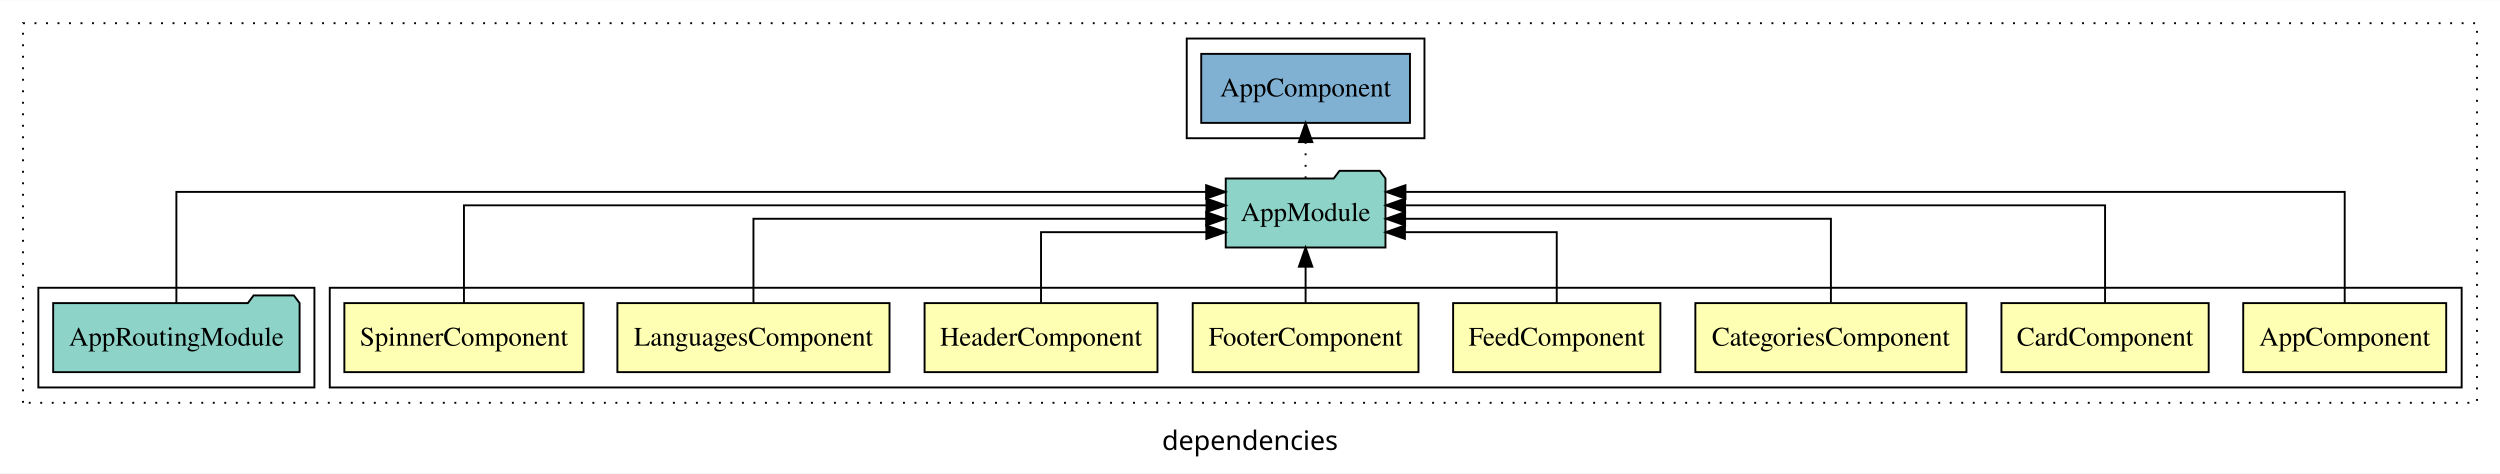
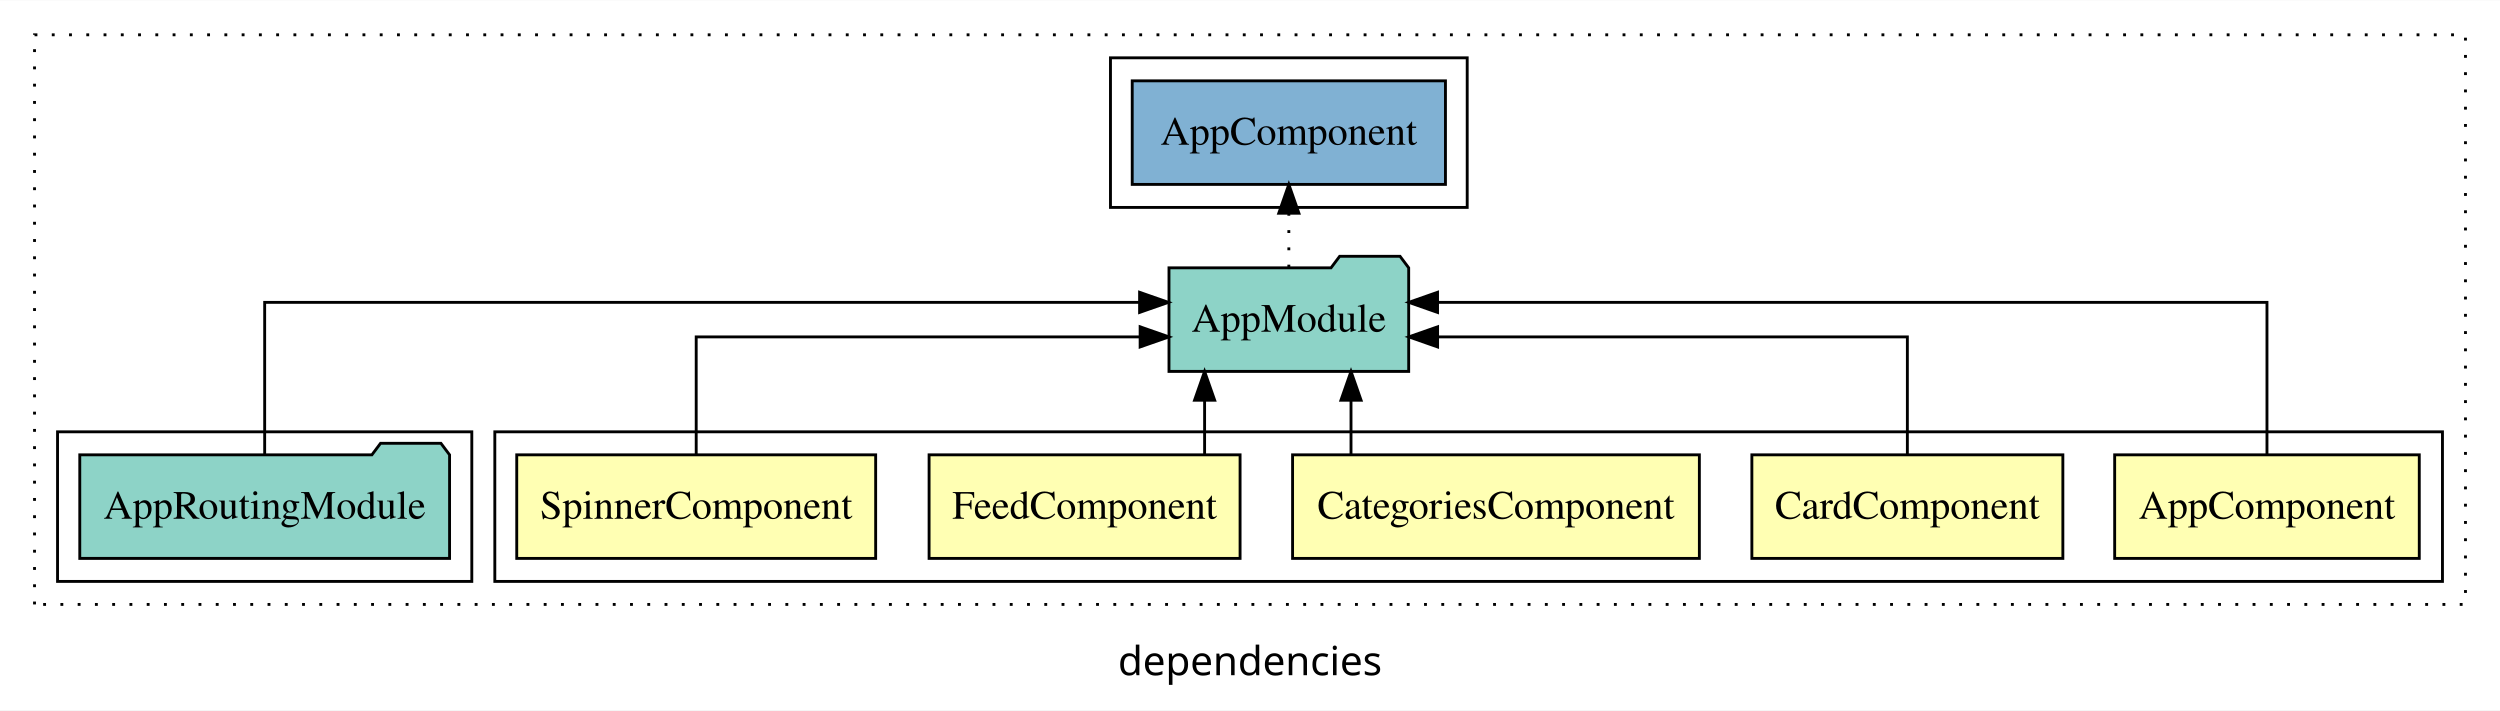
- <svg xmlns="http://www.w3.org/2000/svg" width="1304pt" height="247pt" viewBox="0.00 0.00 1304.00 246.80">
+ <svg xmlns="http://www.w3.org/2000/svg" width="869pt" height="247pt" viewBox="0.00 0.00 869.00 246.80">
  <g id="graph0" class="graph" transform="scale(1 1) rotate(0) translate(4 242.8)">
-     <polygon fill="white" stroke="transparent" points="-4,4 -4,-242.8 1300,-242.8 1300,4 -4,4" />
-     <text text-anchor="middle" x="648" y="-8.2" font-family="sans-serif" font-size="14.00">dependencies</text>
+     <polygon fill="white" stroke="transparent" points="-4,4 -4,-242.8 865,-242.8 865,4 -4,4" />
+     <text text-anchor="middle" x="430.5" y="-8.2" font-family="sans-serif" font-size="14.00">dependencies</text>
    <g id="clust1" class="cluster">
-       <polygon fill="none" stroke="black" stroke-dasharray="1,5" points="8,-32.8 8,-230.8 1288,-230.8 1288,-32.8 8,-32.8" />
+       <polygon fill="none" stroke="black" stroke-dasharray="1,5" points="8,-32.8 8,-230.8 853,-230.8 853,-32.8 8,-32.8" />
    </g>
    <g id="clust2" class="cluster">
-       <polygon fill="none" stroke="black" points="168,-40.8 168,-92.8 1280,-92.8 1280,-40.8 168,-40.8" />
+       <polygon fill="none" stroke="black" points="168,-40.8 168,-92.8 845,-92.8 845,-40.8 168,-40.8" />
    </g>
-     <g id="clust11" class="cluster">
+     <g id="clust8" class="cluster">
      <polygon fill="none" stroke="black" points="16,-40.8 16,-92.8 160,-92.8 160,-40.8 16,-40.8" />
    </g>
-     <g id="clust13" class="cluster">
-       <polygon fill="none" stroke="black" points="615,-170.8 615,-222.8 739,-222.8 739,-170.8 615,-170.8" />
+     <g id="clust10" class="cluster">
+       <polygon fill="none" stroke="black" points="382,-170.8 382,-222.8 506,-222.8 506,-170.8 382,-170.8" />
    </g>
    <g id="node1" class="node">
-       <polygon fill="#ffffb3" stroke="black" points="1271.94,-84.8 1166.06,-84.8 1166.06,-48.8 1271.94,-48.8 1271.94,-84.8" />
-       <text text-anchor="middle" x="1219" y="-62.6" font-family="Times,serif" font-size="14.00">AppComponent</text>
+       <polygon fill="#ffffb3" stroke="black" points="836.94,-84.8 731.06,-84.8 731.06,-48.8 836.94,-48.8 836.94,-84.8" />
+       <text text-anchor="middle" x="784" y="-62.6" font-family="Times,serif" font-size="14.00">AppComponent</text>
    </g>
-     <g id="node9" class="node">
-       <polygon fill="#8dd3c7" stroke="black" points="718.66,-149.8 715.66,-153.8 694.66,-153.8 691.66,-149.8 635.34,-149.8 635.34,-113.8 718.66,-113.8 718.66,-149.8" />
-       <text text-anchor="middle" x="677" y="-127.6" font-family="Times,serif" font-size="14.00">AppModule</text>
+     <g id="node6" class="node">
+       <polygon fill="#8dd3c7" stroke="black" points="485.66,-149.8 482.66,-153.8 461.66,-153.8 458.66,-149.8 402.34,-149.8 402.34,-113.8 485.66,-113.8 485.66,-149.8" />
+       <text text-anchor="middle" x="444" y="-127.6" font-family="Times,serif" font-size="14.00">AppModule</text>
    </g>
    <g id="edge1" class="edge">
-       <path fill="none" stroke="black" d="M1219,-84.81C1219,-107.29 1219,-142.8 1219,-142.8 1219,-142.8 729.08,-142.8 729.08,-142.8" />
-       <polygon fill="black" stroke="black" points="729.08,-139.3 719.08,-142.8 729.08,-146.3 729.08,-139.3" />
+       <path fill="none" stroke="black" d="M784,-85.08C784,-106.12 784,-137.8 784,-137.8 784,-137.8 495.69,-137.8 495.69,-137.8" />
+       <polygon fill="black" stroke="black" points="495.69,-134.3 485.69,-137.8 495.69,-141.3 495.69,-134.3" />
    </g>
    <g id="node2" class="node">
-       <polygon fill="#ffffb3" stroke="black" points="1148.05,-84.8 1039.95,-84.8 1039.95,-48.8 1148.05,-48.8 1148.05,-84.8" />
-       <text text-anchor="middle" x="1094" y="-62.6" font-family="Times,serif" font-size="14.00">CardComponent</text>
+       <polygon fill="#ffffb3" stroke="black" points="713.05,-84.8 604.95,-84.8 604.95,-48.8 713.05,-48.8 713.05,-84.8" />
+       <text text-anchor="middle" x="659" y="-62.6" font-family="Times,serif" font-size="14.00">CardComponent</text>
    </g>
    <g id="edge2" class="edge">
-       <path fill="none" stroke="black" d="M1094,-84.93C1094,-105.37 1094,-135.8 1094,-135.8 1094,-135.8 728.89,-135.8 728.89,-135.8" />
-       <polygon fill="black" stroke="black" points="728.89,-132.3 718.89,-135.8 728.89,-139.3 728.89,-132.3" />
+       <path fill="none" stroke="black" d="M659,-84.82C659,-102.17 659,-125.8 659,-125.8 659,-125.8 495.71,-125.8 495.71,-125.8" />
+       <polygon fill="black" stroke="black" points="495.71,-122.3 485.71,-125.8 495.71,-129.3 495.71,-122.3" />
    </g>
    <g id="node3" class="node">
-       <polygon fill="#ffffb3" stroke="black" points="1021.7,-84.8 880.3,-84.8 880.3,-48.8 1021.7,-48.8 1021.7,-84.8" />
-       <text text-anchor="middle" x="951" y="-62.6" font-family="Times,serif" font-size="14.00">CategoriesComponent</text>
+       <polygon fill="#ffffb3" stroke="black" points="586.7,-84.8 445.3,-84.8 445.3,-48.8 586.7,-48.8 586.7,-84.8" />
+       <text text-anchor="middle" x="516" y="-62.6" font-family="Times,serif" font-size="14.00">CategoriesComponent</text>
    </g>
    <g id="edge3" class="edge">
-       <path fill="none" stroke="black" d="M951,-85.07C951,-103.36 951,-128.8 951,-128.8 951,-128.8 728.91,-128.8 728.91,-128.8" />
-       <polygon fill="black" stroke="black" points="728.91,-125.3 718.91,-128.8 728.91,-132.3 728.91,-125.3" />
+       <path fill="none" stroke="black" d="M465.61,-84.91C465.61,-84.91 465.61,-103.79 465.61,-103.79" />
+       <polygon fill="black" stroke="black" points="462.11,-103.79 465.61,-113.79 469.11,-103.79 462.11,-103.79" />
    </g>
    <g id="node4" class="node">
-       <polygon fill="#ffffb3" stroke="black" points="862.05,-84.8 753.95,-84.8 753.95,-48.8 862.05,-48.8 862.05,-84.8" />
-       <text text-anchor="middle" x="808" y="-62.6" font-family="Times,serif" font-size="14.00">FeedComponent</text>
+       <polygon fill="#ffffb3" stroke="black" points="427.05,-84.8 318.95,-84.8 318.95,-48.8 427.05,-48.8 427.05,-84.8" />
+       <text text-anchor="middle" x="373" y="-62.6" font-family="Times,serif" font-size="14.00">FeedComponent</text>
    </g>
    <g id="edge4" class="edge">
-       <path fill="none" stroke="black" d="M808,-84.81C808,-100.85 808,-121.8 808,-121.8 808,-121.8 728.81,-121.8 728.81,-121.8" />
-       <polygon fill="black" stroke="black" points="728.81,-118.3 718.81,-121.8 728.81,-125.3 728.81,-118.3" />
+       <path fill="none" stroke="black" d="M414.72,-84.91C414.72,-84.91 414.72,-103.79 414.72,-103.79" />
+       <polygon fill="black" stroke="black" points="411.22,-103.79 414.72,-113.79 418.22,-103.79 411.22,-103.79" />
    </g>
    <g id="node5" class="node">
-       <polygon fill="#ffffb3" stroke="black" points="735.88,-84.8 618.12,-84.8 618.12,-48.8 735.88,-48.8 735.88,-84.8" />
-       <text text-anchor="middle" x="677" y="-62.6" font-family="Times,serif" font-size="14.00">FooterComponent</text>
-     </g>
-     <g id="edge5" class="edge">
-       <path fill="none" stroke="black" d="M677,-84.91C677,-84.91 677,-103.79 677,-103.79" />
-       <polygon fill="black" stroke="black" points="673.5,-103.79 677,-113.79 680.5,-103.79 673.5,-103.79" />
-     </g>
-     <g id="node6" class="node">
-       <polygon fill="#ffffb3" stroke="black" points="599.74,-84.8 478.26,-84.8 478.26,-48.8 599.74,-48.8 599.74,-84.8" />
-       <text text-anchor="middle" x="539" y="-62.6" font-family="Times,serif" font-size="14.00">HeaderComponent</text>
-     </g>
-     <g id="edge6" class="edge">
-       <path fill="none" stroke="black" d="M539,-84.81C539,-100.85 539,-121.8 539,-121.8 539,-121.8 625.22,-121.8 625.22,-121.8" />
-       <polygon fill="black" stroke="black" points="625.22,-125.3 635.22,-121.8 625.22,-118.3 625.22,-125.3" />
-     </g>
-     <g id="node7" class="node">
-       <polygon fill="#ffffb3" stroke="black" points="459.97,-84.8 318.03,-84.8 318.03,-48.8 459.97,-48.8 459.97,-84.8" />
-       <text text-anchor="middle" x="389" y="-62.6" font-family="Times,serif" font-size="14.00">LanguagesComponent</text>
-     </g>
-     <g id="edge7" class="edge">
-       <path fill="none" stroke="black" d="M389,-85.07C389,-103.36 389,-128.8 389,-128.8 389,-128.8 625.12,-128.8 625.12,-128.8" />
-       <polygon fill="black" stroke="black" points="625.12,-132.3 635.12,-128.8 625.12,-125.3 625.12,-132.3" />
-     </g>
-     <g id="node8" class="node">
      <polygon fill="#ffffb3" stroke="black" points="300.38,-84.8 175.62,-84.8 175.62,-48.8 300.38,-48.8 300.38,-84.8" />
      <text text-anchor="middle" x="238" y="-62.6" font-family="Times,serif" font-size="14.00">SpinnerComponent</text>
    </g>
-     <g id="edge8" class="edge">
-       <path fill="none" stroke="black" d="M238,-84.93C238,-105.37 238,-135.8 238,-135.8 238,-135.8 625.3,-135.8 625.3,-135.8" />
-       <polygon fill="black" stroke="black" points="625.3,-139.3 635.3,-135.8 625.3,-132.3 625.3,-139.3" />
+     <g id="edge5" class="edge">
+       <path fill="none" stroke="black" d="M238,-84.82C238,-102.17 238,-125.8 238,-125.8 238,-125.8 392.31,-125.8 392.31,-125.8" />
+       <polygon fill="black" stroke="black" points="392.31,-129.3 402.31,-125.8 392.31,-122.3 392.31,-129.3" />
    </g>
-     <g id="node11" class="node">
-       <polygon fill="#80b1d3" stroke="black" points="731.44,-214.8 622.56,-214.8 622.56,-178.8 731.44,-178.8 731.44,-214.8" />
-       <text text-anchor="middle" x="677" y="-192.6" font-family="Times,serif" font-size="14.00">AppComponent </text>
+     <g id="node8" class="node">
+       <polygon fill="#80b1d3" stroke="black" points="498.44,-214.8 389.56,-214.8 389.56,-178.8 498.44,-178.8 498.44,-214.8" />
+       <text text-anchor="middle" x="444" y="-192.6" font-family="Times,serif" font-size="14.00">AppComponent </text>
    </g>
-     <g id="edge10" class="edge">
-       <path fill="none" stroke="black" stroke-dasharray="1,5" d="M677,-149.91C677,-149.91 677,-168.79 677,-168.79" />
-       <polygon fill="black" stroke="black" points="673.5,-168.79 677,-178.79 680.5,-168.79 673.5,-168.79" />
+     <g id="edge7" class="edge">
+       <path fill="none" stroke="black" stroke-dasharray="1,5" d="M444,-149.91C444,-149.91 444,-168.79 444,-168.79" />
+       <polygon fill="black" stroke="black" points="440.5,-168.79 444,-178.79 447.5,-168.79 440.5,-168.79" />
    </g>
-     <g id="node10" class="node">
+     <g id="node7" class="node">
      <polygon fill="#8dd3c7" stroke="black" points="152.27,-84.8 149.27,-88.8 128.27,-88.8 125.27,-84.8 23.73,-84.8 23.73,-48.8 152.27,-48.8 152.27,-84.8" />
      <text text-anchor="middle" x="88" y="-62.6" font-family="Times,serif" font-size="14.00">AppRoutingModule</text>
    </g>
-     <g id="edge9" class="edge">
-       <path fill="none" stroke="black" d="M88,-84.81C88,-107.29 88,-142.8 88,-142.8 88,-142.8 625.11,-142.8 625.11,-142.8" />
-       <polygon fill="black" stroke="black" points="625.11,-146.3 635.11,-142.8 625.11,-139.3 625.11,-146.3" />
+     <g id="edge6" class="edge">
+       <path fill="none" stroke="black" d="M88,-85.08C88,-106.12 88,-137.8 88,-137.8 88,-137.8 392.12,-137.8 392.12,-137.8" />
+       <polygon fill="black" stroke="black" points="392.12,-141.3 402.12,-137.8 392.12,-134.3 392.12,-141.3" />
    </g>
  </g>
</svg>
